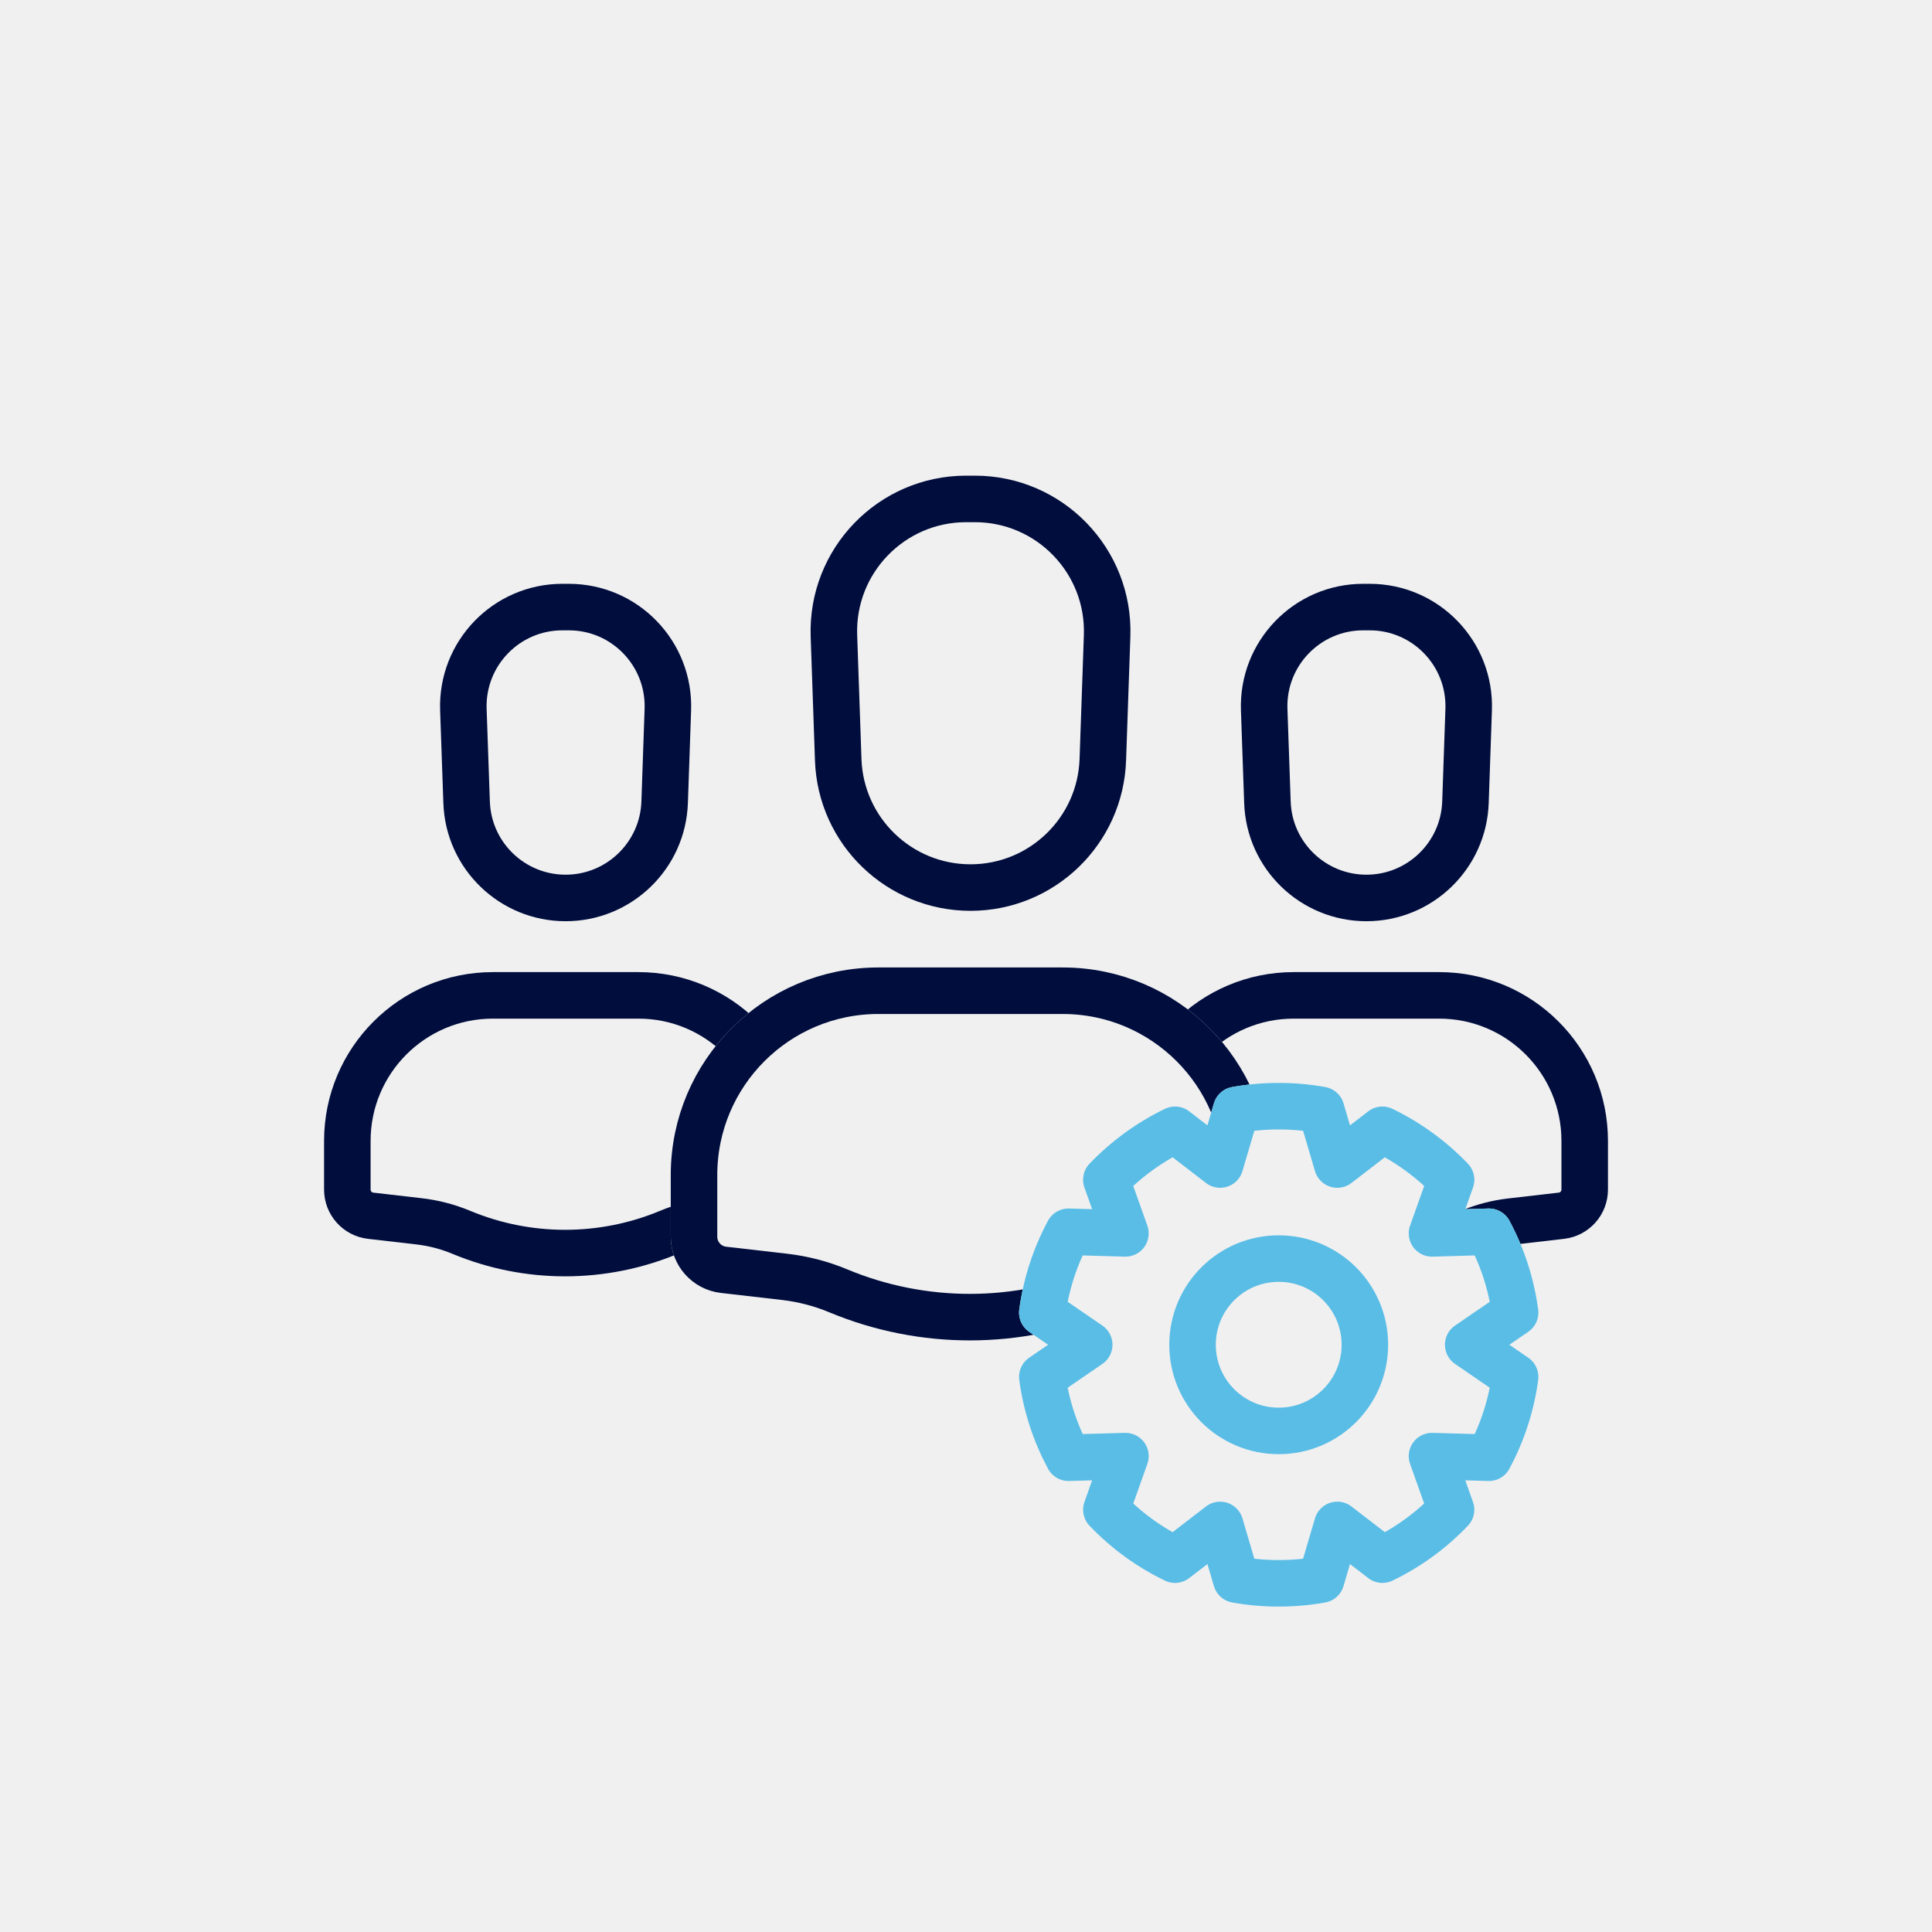
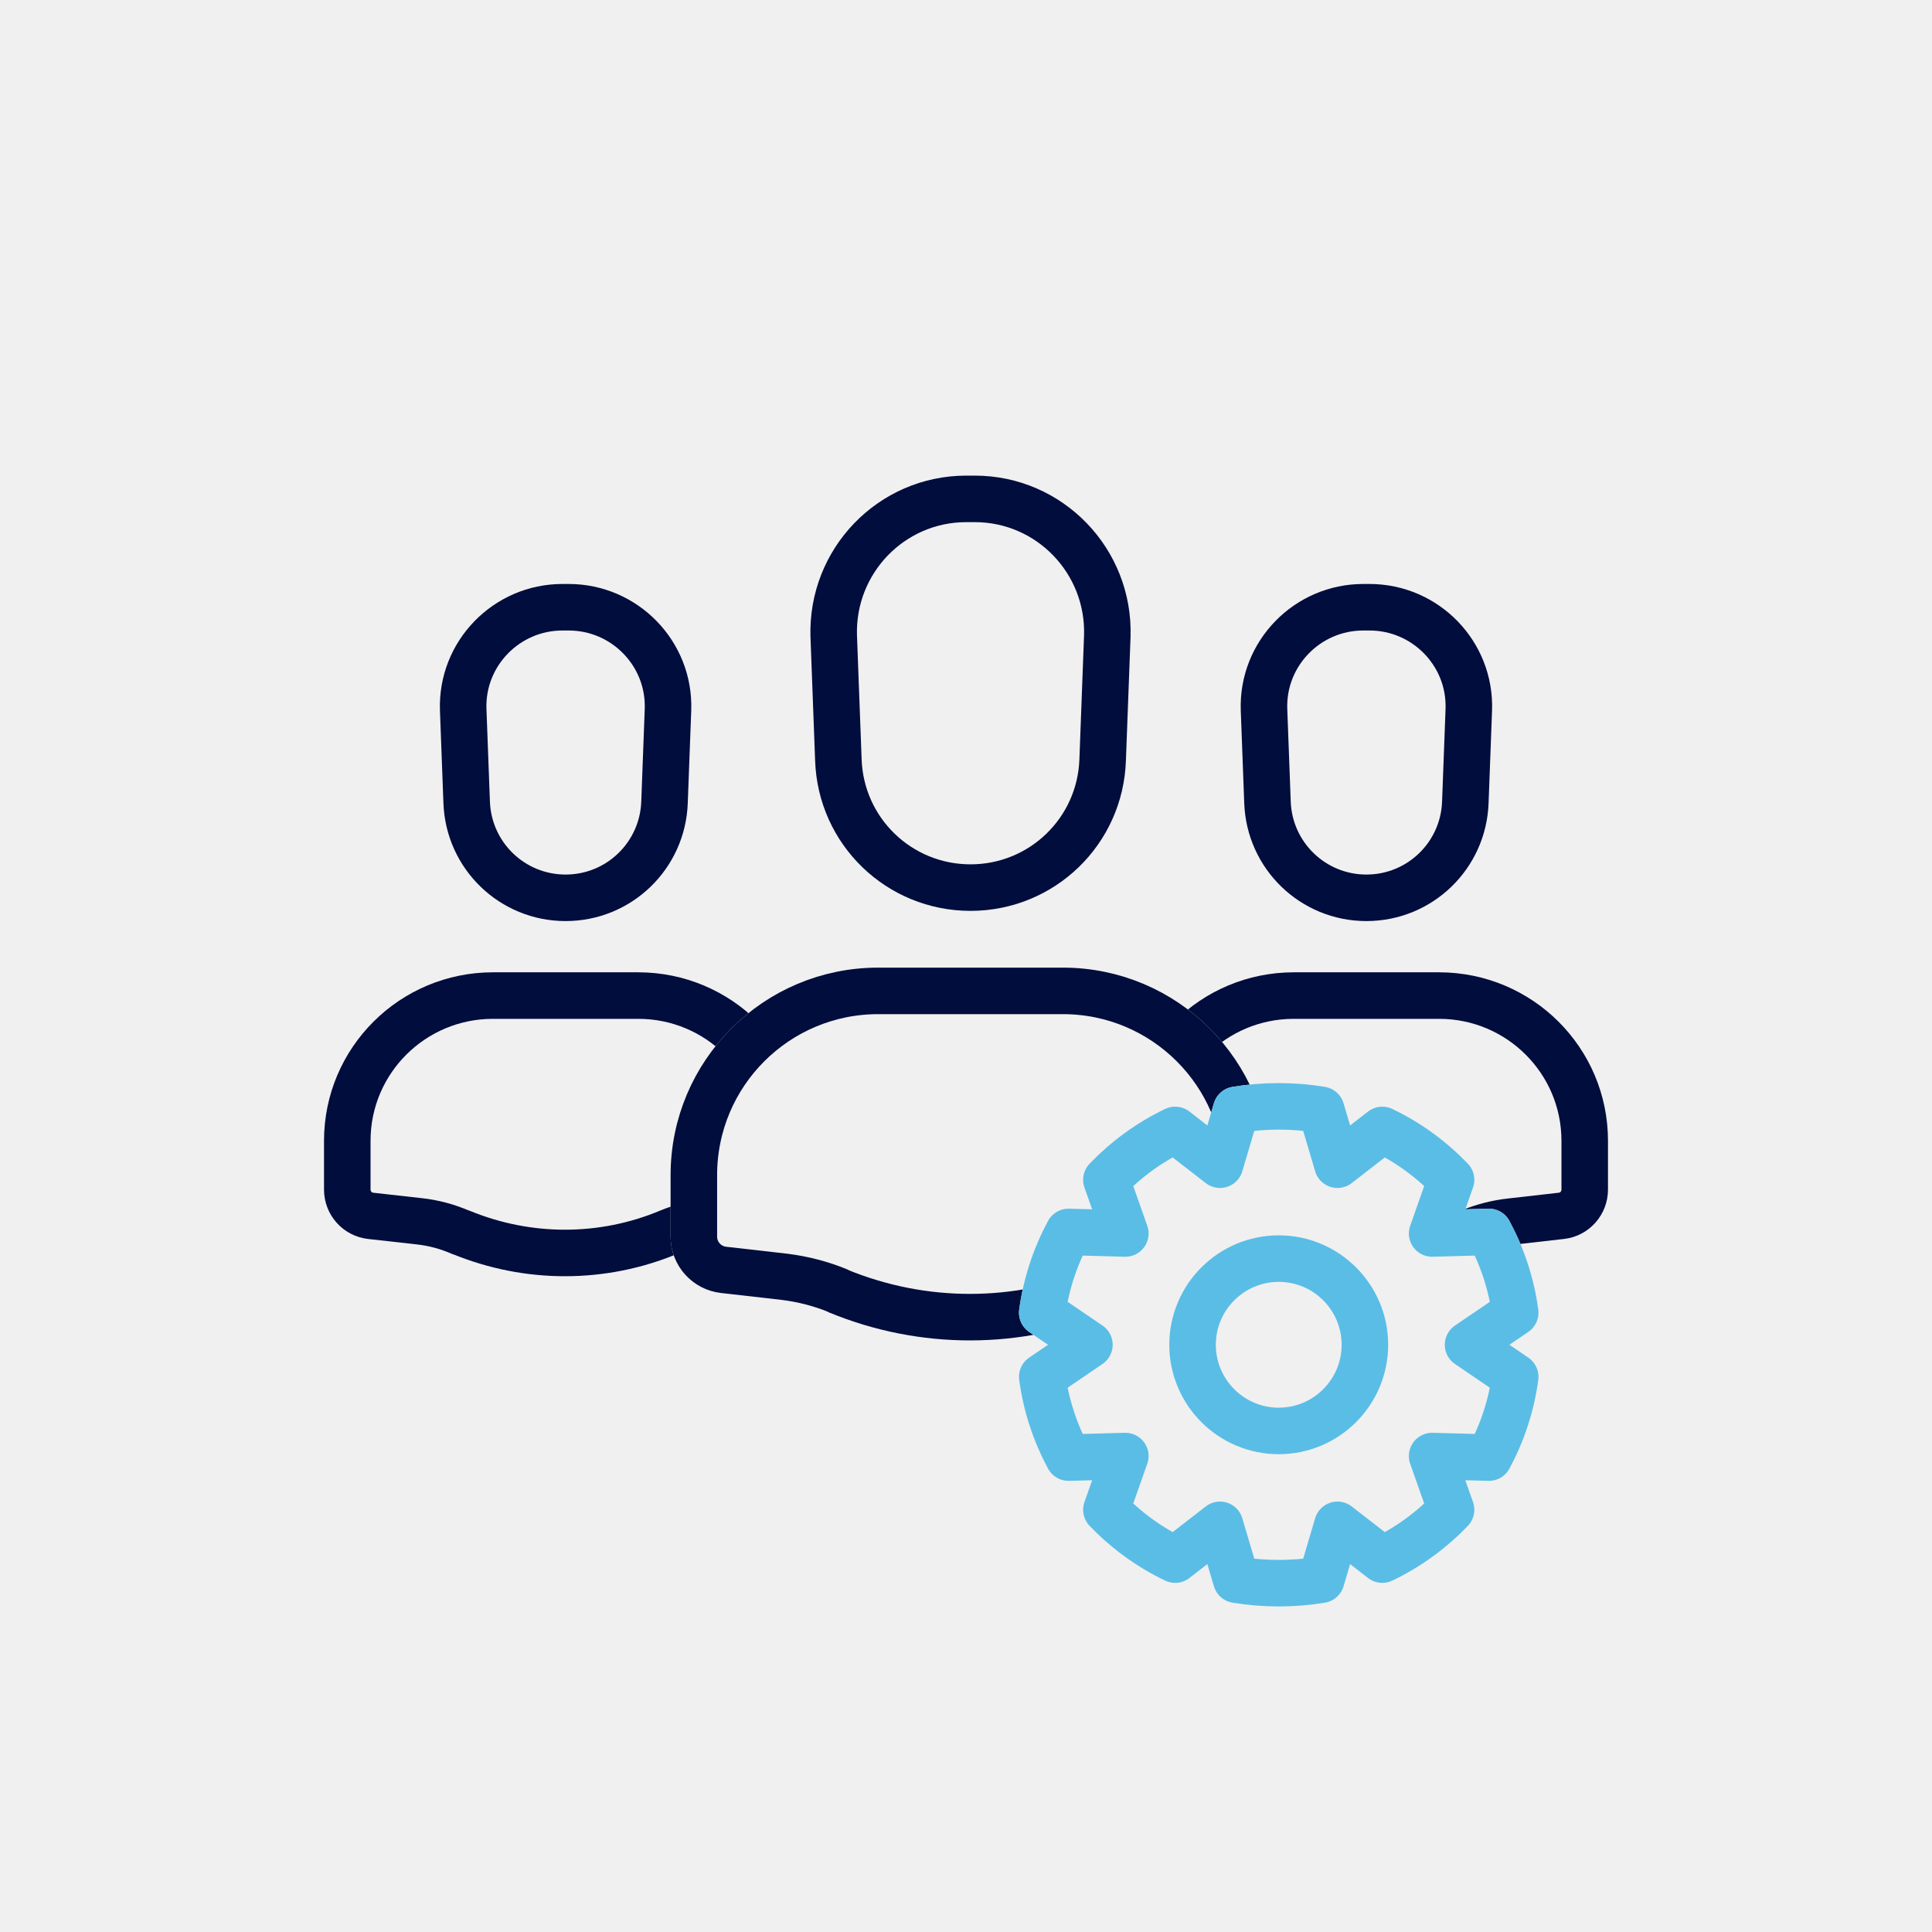
<svg xmlns="http://www.w3.org/2000/svg" xmlns:xlink="http://www.w3.org/1999/xlink" viewBox="0 0 500 500" preserveAspectRatio="xMidYMid meet">
  <defs>
    <g id="__lottie_element_84">
      <g transform="matrix(1,0,0,1,0,0)">
-         <g transform="matrix(1,0,0,1,330.93,348.02)">
-           <path fill="rgb(255,255,255)" d="M49.04,0 C49.04,0 61.18,8.32 61.18,8.32 C60.18,15.8 57.83,22.85 54.4,29.24 C54.4,29.24 39.67,28.82 39.67,28.82 C39.67,28.82 44.6,42.69 44.6,42.69 C39.53,48 33.52,52.4 26.84,55.62 C26.84,55.62 15.16,46.63 15.16,46.63 C15.16,46.63 10.99,60.77 10.99,60.77 C7.42,61.42 3.75,61.74 0,61.74 C-3.75,61.74 -7.42,61.42 -10.99,60.77 C-10.99,60.77 -15.16,46.63 -15.16,46.63 C-15.16,46.63 -26.84,55.62 -26.84,55.62 C-33.52,52.4 -39.53,48 -44.6,42.69 C-44.6,42.69 -39.67,28.82 -39.67,28.82 C-39.67,28.82 -54.4,29.24 -54.4,29.24 C-57.83,22.85 -60.18,15.8 -61.18,8.32 C-61.18,8.32 -49.04,0 -49.04,0 C-49.04,0 -61.18,-8.32 -61.18,-8.32 C-60.18,-15.81 -57.84,-22.85 -54.41,-29.24 C-54.41,-29.24 -39.67,-28.82 -39.67,-28.82 C-39.67,-28.82 -44.61,-42.7 -44.61,-42.7 C-39.53,-48 -33.51,-52.4 -26.83,-55.63 C-26.83,-55.63 -15.16,-46.64 -15.16,-46.64 C-15.16,-46.64 -11,-60.77 -11,-60.77 C-7.43,-61.41 -3.76,-61.74 0,-61.74 C3.76,-61.74 7.43,-61.41 11,-60.77 C11,-60.77 15.16,-46.64 15.16,-46.64 C15.16,-46.64 26.83,-55.63 26.83,-55.63 C33.51,-52.4 39.53,-48 44.61,-42.7 C44.61,-42.7 39.67,-28.82 39.67,-28.82 C39.67,-28.82 54.41,-29.24 54.41,-29.24 C57.84,-22.85 60.18,-15.81 61.18,-8.32 C61.18,-8.32 49.04,0 49.04,0z" />
-           <path stroke-linecap="round" stroke-linejoin="round" fill-opacity="0" stroke="rgb(90,189,230)" stroke-width="12.04" d="M49.04,0 C49.04,0 61.18,8.32 61.18,8.32 C60.18,15.8 57.83,22.85 54.4,29.24 C54.4,29.24 39.67,28.82 39.67,28.82 C39.67,28.82 44.6,42.69 44.6,42.69 C39.53,48 33.52,52.4 26.84,55.62 C26.84,55.62 15.16,46.63 15.16,46.63 C15.16,46.63 10.99,60.77 10.99,60.77 C7.42,61.42 3.75,61.74 0,61.74 C-3.75,61.74 -7.42,61.42 -10.99,60.77 C-10.99,60.77 -15.16,46.63 -15.16,46.63 C-15.16,46.63 -26.84,55.62 -26.84,55.62 C-33.52,52.4 -39.53,48 -44.6,42.69 C-44.6,42.69 -39.67,28.82 -39.67,28.82 C-39.67,28.82 -54.4,29.24 -54.4,29.24 C-57.83,22.85 -60.18,15.8 -61.18,8.32 C-61.18,8.32 -49.04,0 -49.04,0 C-49.04,0 -61.18,-8.32 -61.18,-8.32 C-60.18,-15.81 -57.84,-22.85 -54.41,-29.24 C-54.41,-29.24 -39.67,-28.82 -39.67,-28.82 C-39.67,-28.82 -44.61,-42.7 -44.61,-42.7 C-39.53,-48 -33.51,-52.4 -26.83,-55.63 C-26.83,-55.63 -15.16,-46.64 -15.16,-46.64 C-15.16,-46.64 -11,-60.77 -11,-60.77 C-7.43,-61.41 -3.76,-61.74 0,-61.74 C3.76,-61.74 7.43,-61.41 11,-60.77 C11,-60.77 15.16,-46.64 15.16,-46.64 C15.16,-46.64 26.83,-55.63 26.83,-55.63 C33.51,-52.4 39.53,-48 44.61,-42.7 C44.61,-42.7 39.67,-28.82 39.67,-28.82 C39.67,-28.82 54.41,-29.24 54.41,-29.24 C57.84,-22.85 60.18,-15.81 61.18,-8.32 C61.18,-8.32 49.04,0 49.04,0z" />
+         <g transform="matrix(1,0,0,1,330.934,348.025)">
+           <path fill="rgb(255,255,255)" d="M49,0 C49,0 61.2,8.3 61.2,8.3 C60.2,15.8 57.8,22.9 54.4,29.2 C54.4,29.2 39.7,28.8 39.7,28.8 C39.7,28.8 44.6,42.7 44.6,42.7 C39.5,48 33.5,52.4 26.8,55.6 C26.8,55.6 15.2,46.6 15.2,46.6 C15.2,46.6 11,60.8 11,60.8 C7.4,61.4 3.7,61.7 0,61.7 C-3.7,61.7 -7.4,61.4 -11,60.8 C-11,60.8 -15.2,46.6 -15.2,46.6 C-15.2,46.6 -26.8,55.6 -26.8,55.6 C-33.5,52.4 -39.5,48 -44.6,42.7 C-44.6,42.7 -39.7,28.8 -39.7,28.8 C-39.7,28.8 -54.4,29.2 -54.4,29.2 C-57.8,22.9 -60.2,15.8 -61.2,8.3 C-61.2,8.3 -49,0 -49,0 C-49,0 -61.2,-8.3 -61.2,-8.3 C-60.2,-15.8 -57.8,-22.9 -54.4,-29.2 C-54.4,-29.2 -39.7,-28.8 -39.7,-28.8 C-39.7,-28.8 -44.6,-42.7 -44.6,-42.7 C-39.5,-48 -33.5,-52.4 -26.8,-55.6 C-26.8,-55.6 -15.2,-46.6 -15.2,-46.6 C-15.2,-46.6 -11,-60.8 -11,-60.8 C-7.4,-61.4 -3.8,-61.7 0,-61.7 C3.8,-61.7 7.4,-61.4 11,-60.8 C11,-60.8 15.2,-46.6 15.2,-46.6 C15.2,-46.6 26.8,-55.6 26.8,-55.6 C33.5,-52.4 39.5,-48 44.6,-42.7 C44.6,-42.7 39.7,-28.8 39.7,-28.8 C39.7,-28.8 54.4,-29.2 54.4,-29.2 C57.8,-22.9 60.2,-15.8 61.2,-8.3 C61.2,-8.3 49,0 49,0z" />
+           <path stroke-linecap="round" stroke-linejoin="round" fill-opacity="0" stroke="rgb(90,189,230)" stroke-width="12.04" d="M49,0 C49,0 61.2,8.3 61.2,8.3 C60.2,15.8 57.8,22.9 54.4,29.2 C54.4,29.2 39.7,28.8 39.7,28.8 C39.7,28.8 44.6,42.7 44.6,42.7 C39.5,48 33.5,52.4 26.8,55.6 C26.8,55.6 15.2,46.6 15.2,46.6 C15.2,46.6 11,60.8 11,60.8 C7.4,61.4 3.7,61.7 0,61.7 C-3.7,61.7 -7.4,61.4 -11,60.8 C-11,60.8 -15.2,46.6 -15.2,46.6 C-15.2,46.6 -26.8,55.6 -26.8,55.6 C-33.5,52.4 -39.5,48 -44.6,42.7 C-44.6,42.7 -39.7,28.8 -39.7,28.8 C-39.7,28.8 -54.4,29.2 -54.4,29.2 C-57.8,22.9 -60.2,15.8 -61.2,8.3 C-61.2,8.3 -49,0 -49,0 C-49,0 -61.2,-8.3 -61.2,-8.3 C-60.2,-15.8 -57.8,-22.9 -54.4,-29.2 C-54.4,-29.2 -39.7,-28.8 -39.7,-28.8 C-39.7,-28.8 -44.6,-42.7 -44.6,-42.7 C-39.5,-48 -33.5,-52.4 -26.8,-55.6 C-26.8,-55.6 -15.2,-46.6 -15.2,-46.6 C-15.2,-46.6 -11,-60.8 -11,-60.8 C-7.4,-61.4 -3.8,-61.7 0,-61.7 C3.8,-61.7 7.4,-61.4 11,-60.8 C11,-60.8 15.2,-46.6 15.2,-46.6 C15.2,-46.6 26.8,-55.6 26.8,-55.6 C33.5,-52.4 39.5,-48 44.6,-42.7 C44.6,-42.7 39.7,-28.8 39.7,-28.8 C39.7,-28.8 54.4,-29.2 54.4,-29.2 C57.8,-22.9 60.2,-15.8 61.2,-8.3 C61.2,-8.3 49,0 49,0z" />
        </g>
-         <g transform="matrix(1,0,0,1,330.93,348.02)">
-           <path fill="rgb(255,255,255)" d="M-22.3,0 C-22.3,12.32 -12.32,22.3 0,22.3 C12.32,22.3 22.3,12.32 22.3,0 C22.3,-12.32 12.32,-22.3 0,-22.3 C-12.32,-22.3 -22.3,-12.32 -22.3,0z" />
-           <path stroke-linecap="round" stroke-linejoin="round" fill-opacity="0" stroke="rgb(90,189,230)" stroke-width="12.04" d="M-22.3,0 C-22.3,12.32 -12.32,22.3 0,22.3 C12.32,22.3 22.3,12.32 22.3,0 C22.3,-12.32 12.32,-22.3 0,-22.3 C-12.32,-22.3 -22.3,-12.32 -22.3,0z" />
+         <g transform="matrix(1,0,0,1,330.934,348.025)">
+           <path fill="rgb(255,255,255)" d="M-22.3,0 C-22.3,12.3 -12.3,22.3 0,22.3 C12.3,22.3 22.3,12.3 22.3,0 C22.3,-12.3 12.3,-22.3 0,-22.3 C-12.3,-22.3 -22.3,-12.3 -22.3,0z" />
+           <path stroke-linecap="round" stroke-linejoin="round" fill-opacity="0" stroke="rgb(90,189,230)" stroke-width="12.04" d="M-22.3,0 C-22.3,12.3 -12.3,22.3 0,22.3 C12.3,22.3 22.3,12.3 22.3,0 C22.3,-12.3 12.3,-22.3 0,-22.3 C-12.3,-22.3 -22.3,-12.3 -22.3,0z" />
        </g>
      </g>
    </g>
    <clipPath id="__lottie_element_88">
      <path d="M0,0 L500,0 L500,500 L0,500z" />
    </clipPath>
    <g id="__lottie_element_94">
-       <g transform="matrix(1,0,0,1,251.17,298.64)">
-         <path stroke-linecap="round" stroke-linejoin="round" fill-opacity="0" stroke="rgb(0,13,61)" stroke-width="12.04" d="M-23.85,-42.24 C-23.85,-42.24 23.85,-42.24 23.85,-42.24 C50.2,-42.24 71.56,-20.88 71.56,5.47 C71.56,5.47 71.56,21.43 71.56,21.43 C71.56,25.8 68.27,29.49 63.92,29.99 C63.92,29.99 47.23,31.92 47.23,31.92 C42.67,32.45 38.21,33.62 33.97,35.39 C33.97,35.39 33.97,35.39 33.97,35.39 C12.18,44.49 -12.34,44.52 -34.15,35.46 C-34.15,35.46 -34.27,35.41 -34.27,35.41 C-38.69,33.57 -43.35,32.36 -48.1,31.81 C-48.1,31.81 -63.92,29.99 -63.92,29.99 C-68.27,29.49 -71.56,25.8 -71.56,21.42 C-71.56,21.42 -71.56,5.47 -71.56,5.47 C-71.56,-20.88 -50.2,-42.24 -23.85,-42.24z" />
-         <path fill="rgb(255,0,0)" d="M-23.85,-42.24 C-23.85,-42.24 23.85,-42.24 23.85,-42.24 C50.2,-42.24 71.56,-20.88 71.56,5.47 C71.56,5.47 71.56,21.43 71.56,21.43 C71.56,25.8 68.27,29.49 63.92,29.99 C63.92,29.99 47.23,31.92 47.23,31.92 C42.67,32.45 38.21,33.62 33.97,35.39 C33.97,35.39 33.97,35.39 33.97,35.39 C12.18,44.49 -12.34,44.52 -34.15,35.46 C-34.15,35.46 -34.27,35.41 -34.27,35.41 C-38.69,33.57 -43.35,32.36 -48.1,31.81 C-48.1,31.81 -63.92,29.99 -63.92,29.99 C-68.27,29.49 -71.56,25.8 -71.56,21.42 C-71.56,21.42 -71.56,5.47 -71.56,5.47 C-71.56,-20.88 -50.2,-42.24 -23.85,-42.24z" />
+       <g transform="matrix(1,0,0,1,251.168,298.641)">
+         <path stroke-linecap="round" stroke-linejoin="round" fill-opacity="0" stroke="rgb(0,13,61)" stroke-width="12.04" d="M-23.9,-42.2 C-23.9,-42.2 23.9,-42.2 23.9,-42.2 C50.2,-42.2 71.6,-20.9 71.6,5.5 C71.6,5.5 71.6,21.4 71.6,21.4 C71.6,25.8 68.3,29.5 63.9,30 C63.9,30 47.2,31.9 47.2,31.9 C42.7,32.4 38.2,33.6 34,35.4 C34,35.4 34,35.4 34,35.4 C12.2,44.5 -12.3,44.5 -34.2,35.5 C-34.2,35.5 -34.3,35.4 -34.3,35.4 C-38.7,33.6 -43.3,32.4 -48.1,31.8 C-48.1,31.8 -63.9,30 -63.9,30 C-68.3,29.5 -71.6,25.8 -71.6,21.4 C-71.6,21.4 -71.6,5.5 -71.6,5.5 C-71.6,-20.9 -50.2,-42.2 -23.9,-42.2z" />
+         <path fill="rgb(255,0,0)" d="M-23.9,-42.2 C-23.9,-42.2 23.9,-42.2 23.9,-42.2 C50.2,-42.2 71.6,-20.9 71.6,5.5 C71.6,5.5 71.6,21.4 71.6,21.4 C71.6,25.8 68.3,29.5 63.9,30 C63.9,30 47.2,31.9 47.2,31.9 C42.7,32.4 38.2,33.6 34,35.4 C34,35.4 34,35.4 34,35.4 C12.2,44.5 -12.3,44.5 -34.2,35.5 C-34.2,35.5 -34.3,35.4 -34.3,35.4 C-38.7,33.6 -43.3,32.4 -48.1,31.8 C-48.1,31.8 -63.9,30 -63.9,30 C-68.3,29.5 -71.6,25.8 -71.6,21.4 C-71.6,21.4 -71.6,5.5 -71.6,5.5 C-71.6,-20.9 -50.2,-42.2 -23.9,-42.2z" />
      </g>
-       <g transform="matrix(1,0,0,1,251.17,179.41)">
-         <path stroke-linecap="round" stroke-linejoin="round" fill-opacity="0" stroke="rgb(0,13,61)" stroke-width="12.04" d="M-1.12,-50.29 C-1.12,-50.29 1.12,-50.29 1.12,-50.29 C20.5,-50.29 36.03,-34.22 35.35,-14.84 C35.35,-14.84 34.24,17.22 34.24,17.22 C33.6,35.67 18.46,50.29 0,50.29 C0,50.29 0,50.29 0,50.29 C-18.46,50.29 -33.6,35.67 -34.24,17.22 C-34.24,17.22 -35.35,-14.84 -35.35,-14.84 C-36.03,-34.22 -20.5,-50.29 -1.12,-50.29z" />
-         <path fill="rgb(255,0,0)" d="M-1.12,-50.29 C-1.12,-50.29 1.12,-50.29 1.12,-50.29 C20.5,-50.29 36.03,-34.22 35.35,-14.84 C35.35,-14.84 34.24,17.22 34.24,17.22 C33.6,35.67 18.46,50.29 0,50.29 C0,50.29 0,50.29 0,50.29 C-18.46,50.29 -33.6,35.67 -34.24,17.22 C-34.24,17.22 -35.35,-14.84 -35.35,-14.84 C-36.03,-34.22 -20.5,-50.29 -1.12,-50.29z" />
+       <g transform="matrix(1,0,0,1,251.168,179.41)">
+         <path stroke-linecap="round" stroke-linejoin="round" fill-opacity="0" stroke="rgb(0,13,61)" stroke-width="12.04" d="M-1.1,-50.3 C-1.1,-50.3 1.1,-50.3 1.1,-50.3 C20.5,-50.3 36,-34.2 35.4,-14.8 C35.4,-14.8 34.2,17.2 34.2,17.2 C33.6,35.7 18.5,50.3 0,50.3 C0,50.3 0,50.3 0,50.3 C-18.5,50.3 -33.6,35.7 -34.2,17.2 C-34.2,17.2 -35.4,-14.8 -35.4,-14.8 C-36,-34.2 -20.5,-50.3 -1.1,-50.3z" />
+         <path fill="rgb(255,0,0)" d="M-1.1,-50.3 C-1.1,-50.3 1.1,-50.3 1.1,-50.3 C20.5,-50.3 36,-34.2 35.4,-14.8 C35.4,-14.8 34.2,17.2 34.2,17.2 C33.6,35.7 18.5,50.3 0,50.3 C0,50.3 0,50.3 0,50.3 C-18.5,50.3 -33.6,35.7 -34.2,17.2 C-34.2,17.2 -35.4,-14.8 -35.4,-14.8 C-36,-34.2 -20.5,-50.3 -1.1,-50.3z" />
      </g>
    </g>
    <filter id="__lottie_element_100" filterUnits="objectBoundingBox" x="0%" y="0%" width="100%" height="100%">
      <feComponentTransfer in="SourceGraphic">
        <feFuncA type="table" tableValues="1.0 0.0" />
      </feComponentTransfer>
    </filter>
    <mask id="__lottie_element_94_2" mask-type="alpha">
      <g filter="url(#__lottie_element_100)">
        <rect width="500" height="500" x="0" y="0" fill="#ffffff" opacity="0" />
        <use xlink:href="#__lottie_element_94" />
      </g>
    </mask>
    <g id="__lottie_element_101">
-       <g transform="matrix(1,0,0,1,251.17,298.64)">
-         <path stroke-linecap="round" stroke-linejoin="round" fill-opacity="0" stroke="rgb(0,13,61)" stroke-width="12.04" d="M-23.85,-42.24 C-23.85,-42.24 23.85,-42.24 23.85,-42.24 C50.2,-42.24 71.56,-20.88 71.56,5.47 C71.56,5.47 71.56,21.43 71.56,21.43 C71.56,25.8 68.27,29.49 63.92,29.99 C63.92,29.99 47.23,31.92 47.23,31.92 C42.67,32.45 38.21,33.62 33.97,35.39 C33.97,35.39 33.97,35.39 33.97,35.39 C12.18,44.49 -12.34,44.52 -34.15,35.46 C-34.15,35.46 -34.27,35.41 -34.27,35.41 C-38.69,33.57 -43.35,32.36 -48.1,31.81 C-48.1,31.81 -63.92,29.99 -63.92,29.99 C-68.27,29.49 -71.56,25.8 -71.56,21.42 C-71.56,21.42 -71.56,5.47 -71.56,5.47 C-71.56,-20.88 -50.2,-42.24 -23.85,-42.24z" />
-         <path fill="rgb(255,0,0)" d="M-23.85,-42.24 C-23.85,-42.24 23.85,-42.24 23.85,-42.24 C50.2,-42.24 71.56,-20.88 71.56,5.47 C71.56,5.47 71.56,21.43 71.56,21.43 C71.56,25.8 68.27,29.49 63.92,29.99 C63.92,29.99 47.23,31.92 47.23,31.92 C42.67,32.45 38.21,33.62 33.97,35.39 C33.97,35.39 33.97,35.39 33.97,35.39 C12.18,44.49 -12.34,44.52 -34.15,35.46 C-34.15,35.46 -34.27,35.41 -34.27,35.41 C-38.69,33.57 -43.35,32.36 -48.1,31.81 C-48.1,31.81 -63.92,29.99 -63.92,29.99 C-68.27,29.49 -71.56,25.8 -71.56,21.42 C-71.56,21.42 -71.56,5.47 -71.56,5.47 C-71.56,-20.88 -50.2,-42.24 -23.85,-42.24z" />
+       <g transform="matrix(1,0,0,1,251.168,298.641)">
+         <path stroke-linecap="round" stroke-linejoin="round" fill-opacity="0" stroke="rgb(0,13,61)" stroke-width="12.04" d="M-23.9,-42.2 C-23.9,-42.2 23.9,-42.2 23.9,-42.2 C50.2,-42.2 71.6,-20.9 71.6,5.5 C71.6,5.5 71.6,21.4 71.6,21.4 C71.6,25.8 68.3,29.5 63.9,30 C63.9,30 47.2,31.9 47.2,31.9 C42.7,32.4 38.2,33.6 34,35.4 C34,35.4 34,35.4 34,35.4 C12.2,44.5 -12.3,44.5 -34.2,35.5 C-34.2,35.5 -34.3,35.4 -34.3,35.4 C-38.7,33.6 -43.3,32.4 -48.1,31.8 C-48.1,31.8 -63.9,30 -63.9,30 C-68.3,29.5 -71.6,25.8 -71.6,21.4 C-71.6,21.4 -71.6,5.5 -71.6,5.5 C-71.6,-20.9 -50.2,-42.2 -23.9,-42.2z" />
+         <path fill="rgb(255,0,0)" d="M-23.9,-42.2 C-23.9,-42.2 23.9,-42.2 23.9,-42.2 C50.2,-42.2 71.6,-20.9 71.6,5.5 C71.6,5.5 71.6,21.4 71.6,21.4 C71.6,25.8 68.3,29.5 63.9,30 C63.9,30 47.2,31.9 47.2,31.9 C42.7,32.4 38.2,33.6 34,35.4 C34,35.4 34,35.4 34,35.4 C12.2,44.5 -12.3,44.5 -34.2,35.5 C-34.2,35.5 -34.3,35.4 -34.3,35.4 C-38.7,33.6 -43.3,32.4 -48.1,31.8 C-48.1,31.8 -63.9,30 -63.9,30 C-68.3,29.5 -71.6,25.8 -71.6,21.4 C-71.6,21.4 -71.6,5.5 -71.6,5.5 C-71.6,-20.9 -50.2,-42.2 -23.9,-42.2z" />
      </g>
-       <g transform="matrix(1,0,0,1,251.17,179.41)">
-         <path stroke-linecap="round" stroke-linejoin="round" fill-opacity="0" stroke="rgb(0,13,61)" stroke-width="12.04" d="M-1.12,-50.29 C-1.12,-50.29 1.12,-50.29 1.12,-50.29 C20.5,-50.29 36.03,-34.22 35.35,-14.84 C35.35,-14.84 34.24,17.22 34.24,17.22 C33.6,35.67 18.46,50.29 0,50.29 C0,50.29 0,50.29 0,50.29 C-18.46,50.29 -33.6,35.67 -34.24,17.22 C-34.24,17.22 -35.35,-14.84 -35.35,-14.84 C-36.03,-34.22 -20.5,-50.29 -1.12,-50.29z" />
-         <path fill="rgb(255,0,0)" d="M-1.12,-50.29 C-1.12,-50.29 1.12,-50.29 1.12,-50.29 C20.5,-50.29 36.03,-34.22 35.35,-14.84 C35.35,-14.84 34.24,17.22 34.24,17.22 C33.6,35.67 18.46,50.29 0,50.29 C0,50.29 0,50.29 0,50.29 C-18.46,50.29 -33.6,35.67 -34.24,17.22 C-34.24,17.22 -35.35,-14.84 -35.35,-14.84 C-36.03,-34.22 -20.5,-50.29 -1.12,-50.29z" />
+       <g transform="matrix(1,0,0,1,251.168,179.41)">
+         <path stroke-linecap="round" stroke-linejoin="round" fill-opacity="0" stroke="rgb(0,13,61)" stroke-width="12.04" d="M-1.1,-50.3 C-1.1,-50.3 1.1,-50.3 1.1,-50.3 C20.5,-50.3 36,-34.2 35.4,-14.8 C35.4,-14.8 34.2,17.2 34.2,17.2 C33.6,35.7 18.5,50.3 0,50.3 C0,50.3 0,50.3 0,50.3 C-18.5,50.3 -33.6,35.7 -34.2,17.2 C-34.2,17.2 -35.4,-14.8 -35.4,-14.8 C-36,-34.2 -20.5,-50.3 -1.1,-50.3z" />
+         <path fill="rgb(255,0,0)" d="M-1.1,-50.3 C-1.1,-50.3 1.1,-50.3 1.1,-50.3 C20.5,-50.3 36,-34.2 35.4,-14.8 C35.4,-14.8 34.2,17.2 34.2,17.2 C33.6,35.7 18.5,50.3 0,50.3 C0,50.3 0,50.3 0,50.3 C-18.5,50.3 -33.6,35.7 -34.2,17.2 C-34.2,17.2 -35.4,-14.8 -35.4,-14.8 C-36,-34.2 -20.5,-50.3 -1.1,-50.3z" />
      </g>
    </g>
    <filter id="__lottie_element_107" filterUnits="objectBoundingBox" x="0%" y="0%" width="100%" height="100%">
      <feComponentTransfer in="SourceGraphic">
        <feFuncA type="table" tableValues="1.0 0.0" />
      </feComponentTransfer>
    </filter>
    <mask id="__lottie_element_101_2" mask-type="alpha">
      <g filter="url(#__lottie_element_107)">
        <rect width="500" height="500" x="0" y="0" fill="#ffffff" opacity="0" />
        <use xlink:href="#__lottie_element_101" />
      </g>
    </mask>
    <filter id="__lottie_element_108" filterUnits="objectBoundingBox" x="0%" y="0%" width="100%" height="100%">
      <feComponentTransfer in="SourceGraphic">
        <feFuncA type="table" tableValues="1.0 0.0" />
      </feComponentTransfer>
    </filter>
    <mask id="__lottie_element_84_2" mask-type="alpha">
      <g filter="url(#__lottie_element_108)">
        <rect width="500" height="500" x="0" y="0" fill="#ffffff" opacity="0" />
        <use xlink:href="#__lottie_element_84" />
      </g>
    </mask>
  </defs>
  <g mask="url(#__lottie_element_84_2)">
    <g clip-path="url(#__lottie_element_88)">
      <g mask="url(#__lottie_element_101_2)">
-         <g transform="matrix(1,0,0,1,353.63,290.95)">
-           <path stroke-linecap="round" stroke-linejoin="round" fill-opacity="0" stroke="rgb(0,13,61)" stroke-width="12.04" d="M-18.83,-33.35 C-18.83,-33.35 18.83,-33.35 18.83,-33.35 C39.63,-33.35 56.49,-16.48 56.49,4.32 C56.49,4.32 56.49,16.92 56.49,16.92 C56.49,20.37 53.9,23.28 50.47,23.68 C50.47,23.68 37.29,25.2 37.29,25.2 C33.69,25.62 30.17,26.54 26.82,27.94 C26.82,27.94 26.82,27.94 26.82,27.94 C9.62,35.13 -9.75,35.15 -26.96,27.99 C-26.96,27.99 -27.05,27.95 -27.05,27.95 C-30.54,26.5 -34.22,25.55 -37.98,25.12 C-37.98,25.12 -50.47,23.68 -50.47,23.68 C-53.9,23.28 -56.49,20.37 -56.49,16.91 C-56.49,16.91 -56.49,4.32 -56.49,4.32 C-56.49,-16.48 -39.63,-33.35 -18.83,-33.35z" />
+         <g transform="matrix(1,0,0,1,353.625,290.953)">
+           <path stroke-linecap="round" stroke-linejoin="round" fill-opacity="0" stroke="rgb(0,13,61)" stroke-width="12.04" d="M-18.8,-33.3 C-18.8,-33.3 18.8,-33.3 18.8,-33.3 C39.6,-33.3 56.5,-16.5 56.5,4.3 C56.5,4.3 56.5,16.9 56.5,16.9 C56.5,20.4 53.9,23.3 50.5,23.7 C50.5,23.7 37.3,25.2 37.3,25.2 C33.7,25.6 30.2,26.5 26.8,27.9 C26.8,27.9 26.8,27.9 26.8,27.9 C9.6,35.1 -9.7,35.1 -27,28 C-27,28 -27.1,28 -27.1,28 C-30.5,26.5 -34.2,25.5 -38,25.1 C-38,25.1 -50.5,23.7 -50.5,23.7 C-53.9,23.3 -56.5,20.4 -56.5,16.9 C-56.5,16.9 -56.5,4.3 -56.5,4.3 C-56.5,-16.5 -39.6,-33.3 -18.8,-33.3z" />
        </g>
-         <g transform="matrix(1,0,0,1,353.63,194.75)">
-           <path stroke-linecap="round" stroke-linejoin="round" fill-opacity="0" stroke="rgb(0,13,61)" stroke-width="12.04" d="M-0.83,-37.64 C-0.83,-37.64 0.83,-37.64 0.83,-37.64 C15.35,-37.64 26.96,-25.61 26.46,-11.1 C26.46,-11.1 25.63,12.89 25.63,12.89 C25.15,26.69 13.81,37.64 0,37.64 C0,37.64 0,37.64 0,37.64 C-13.81,37.64 -25.15,26.69 -25.62,12.89 C-25.62,12.89 -26.46,-11.1 -26.46,-11.1 C-26.96,-25.61 -15.35,-37.64 -0.83,-37.64z" />
+         <g transform="matrix(1,0,0,1,353.625,194.752)">
+           <path stroke-linecap="round" stroke-linejoin="round" fill-opacity="0" stroke="rgb(0,13,61)" stroke-width="12.04" d="M-0.8,-37.6 C-0.8,-37.6 0.8,-37.6 0.8,-37.6 C15.3,-37.6 27,-25.6 26.5,-11.1 C26.5,-11.1 25.6,12.9 25.6,12.9 C25.1,26.7 13.8,37.6 0,37.6 C0,37.6 0,37.6 0,37.6 C-13.8,37.6 -25.1,26.7 -25.6,12.9 C-25.6,12.9 -26.5,-11.1 -26.5,-11.1 C-27,-25.6 -15.3,-37.6 -0.8,-37.6z" />
        </g>
      </g>
      <g mask="url(#__lottie_element_94_2)">
-         <g transform="matrix(1,0,0,1,146.38,290.95)">
-           <path stroke-linecap="round" stroke-linejoin="round" fill-opacity="0" stroke="rgb(0,13,61)" stroke-width="12.04" d="M-18.83,-33.35 C-18.83,-33.35 18.83,-33.35 18.83,-33.35 C39.63,-33.35 56.49,-16.48 56.49,4.32 C56.49,4.32 56.49,16.92 56.49,16.92 C56.49,20.37 53.9,23.28 50.47,23.68 C50.47,23.68 37.29,25.2 37.29,25.2 C33.69,25.62 30.17,26.54 26.82,27.94 C26.82,27.94 26.82,27.94 26.82,27.94 C9.62,35.13 -9.75,35.15 -26.96,27.99 C-26.96,27.99 -27.05,27.95 -27.05,27.95 C-30.54,26.5 -34.22,25.55 -37.98,25.12 C-37.98,25.12 -50.47,23.68 -50.47,23.68 C-53.9,23.28 -56.49,20.37 -56.49,16.91 C-56.49,16.91 -56.49,4.32 -56.49,4.32 C-56.49,-16.48 -39.63,-33.35 -18.83,-33.35z" />
+         <g transform="matrix(1,0,0,1,146.375,290.953)">
+           <path stroke-linecap="round" stroke-linejoin="round" fill-opacity="0" stroke="rgb(0,13,61)" stroke-width="12.04" d="M-18.8,-33.3 C-18.8,-33.3 18.8,-33.3 18.8,-33.3 C39.6,-33.3 56.5,-16.5 56.5,4.3 C56.5,4.3 56.5,16.9 56.5,16.9 C56.5,20.4 53.9,23.3 50.5,23.7 C50.5,23.7 37.3,25.2 37.3,25.2 C33.7,25.6 30.2,26.5 26.8,27.9 C26.8,27.9 26.8,27.9 26.8,27.9 C9.6,35.1 -9.7,35.1 -27,28 C-27,28 -27.1,28 -27.1,28 C-30.5,26.5 -34.2,25.5 -38,25.1 C-38,25.1 -50.5,23.7 -50.5,23.7 C-53.9,23.3 -56.5,20.4 -56.5,16.9 C-56.5,16.9 -56.5,4.3 -56.5,4.3 C-56.5,-16.5 -39.6,-33.3 -18.8,-33.3z" />
        </g>
-         <g transform="matrix(1,0,0,1,146.38,194.75)">
-           <path stroke-linecap="round" stroke-linejoin="round" fill-opacity="0" stroke="rgb(0,13,61)" stroke-width="12.04" d="M-0.83,-37.64 C-0.83,-37.64 0.83,-37.64 0.83,-37.64 C15.35,-37.64 26.96,-25.61 26.46,-11.1 C26.46,-11.1 25.63,12.89 25.63,12.89 C25.15,26.69 13.81,37.64 0,37.64 C0,37.64 0,37.64 0,37.64 C-13.81,37.64 -25.15,26.69 -25.62,12.89 C-25.62,12.89 -26.46,-11.1 -26.46,-11.1 C-26.96,-25.61 -15.35,-37.64 -0.83,-37.64z" />
+         <g transform="matrix(1,0,0,1,146.375,194.752)">
+           <path stroke-linecap="round" stroke-linejoin="round" fill-opacity="0" stroke="rgb(0,13,61)" stroke-width="12.04" d="M-0.8,-37.6 C-0.8,-37.6 0.8,-37.6 0.8,-37.6 C15.3,-37.6 27,-25.6 26.5,-11.1 C26.5,-11.1 25.6,12.9 25.6,12.9 C25.1,26.7 13.8,37.6 0,37.6 C0,37.6 0,37.6 0,37.6 C-13.8,37.6 -25.1,26.7 -25.6,12.9 C-25.6,12.9 -26.5,-11.1 -26.5,-11.1 C-27,-25.6 -15.3,-37.6 -0.8,-37.6z" />
        </g>
      </g>
-       <g transform="matrix(1,0,0,1,251.17,298.64)">
-         <path stroke-linecap="round" stroke-linejoin="round" fill-opacity="0" stroke="rgb(0,13,61)" stroke-width="12.04" d="M-23.85,-42.24 C-23.85,-42.24 23.85,-42.24 23.85,-42.24 C50.2,-42.24 71.56,-20.88 71.56,5.47 C71.56,5.47 71.56,21.43 71.56,21.43 C71.56,25.8 68.27,29.49 63.92,29.99 C63.92,29.99 47.23,31.92 47.23,31.92 C42.67,32.45 38.21,33.62 33.97,35.39 C33.97,35.39 33.97,35.39 33.97,35.39 C12.18,44.49 -12.34,44.52 -34.15,35.46 C-34.15,35.46 -34.27,35.41 -34.27,35.41 C-38.69,33.57 -43.35,32.36 -48.1,31.81 C-48.1,31.81 -63.92,29.99 -63.92,29.99 C-68.27,29.49 -71.56,25.8 -71.56,21.42 C-71.56,21.42 -71.56,5.47 -71.56,5.47 C-71.56,-20.88 -50.2,-42.24 -23.85,-42.24z" />
+       <g transform="matrix(1,0,0,1,251.168,298.641)">
+         <path stroke-linecap="round" stroke-linejoin="round" fill-opacity="0" stroke="rgb(0,13,61)" stroke-width="12.04" d="M-23.9,-42.2 C-23.9,-42.2 23.9,-42.2 23.9,-42.2 C50.2,-42.2 71.6,-20.9 71.6,5.5 C71.6,5.5 71.6,21.4 71.6,21.4 C71.6,25.8 68.3,29.5 63.9,30 C63.9,30 47.2,31.9 47.2,31.9 C42.7,32.4 38.2,33.6 34,35.4 C34,35.4 34,35.4 34,35.4 C12.2,44.5 -12.3,44.5 -34.2,35.5 C-34.2,35.5 -34.3,35.4 -34.3,35.4 C-38.7,33.6 -43.3,32.4 -48.1,31.8 C-48.1,31.8 -63.9,30 -63.9,30 C-68.3,29.5 -71.6,25.8 -71.6,21.4 C-71.6,21.4 -71.6,5.5 -71.6,5.5 C-71.6,-20.9 -50.2,-42.2 -23.9,-42.2z" />
      </g>
-       <g transform="matrix(1,0,0,1,251.17,179.41)">
-         <path stroke-linecap="round" stroke-linejoin="round" fill-opacity="0" stroke="rgb(0,13,61)" stroke-width="12.04" d="M-1.12,-50.29 C-1.12,-50.29 1.12,-50.29 1.12,-50.29 C20.5,-50.29 36.03,-34.22 35.35,-14.84 C35.35,-14.84 34.24,17.22 34.24,17.22 C33.6,35.67 18.46,50.29 0,50.29 C0,50.29 0,50.29 0,50.29 C-18.46,50.29 -33.6,35.67 -34.24,17.22 C-34.24,17.22 -35.35,-14.84 -35.35,-14.84 C-36.03,-34.22 -20.5,-50.29 -1.12,-50.29z" />
+       <g transform="matrix(1,0,0,1,251.168,179.41)">
+         <path stroke-linecap="round" stroke-linejoin="round" fill-opacity="0" stroke="rgb(0,13,61)" stroke-width="12.04" d="M-1.1,-50.3 C-1.1,-50.3 1.1,-50.3 1.1,-50.3 C20.5,-50.3 36,-34.2 35.4,-14.8 C35.4,-14.8 34.2,17.2 34.2,17.2 C33.6,35.7 18.5,50.3 0,50.3 C0,50.3 0,50.3 0,50.3 C-18.5,50.3 -33.6,35.7 -34.2,17.2 C-34.2,17.2 -35.4,-14.8 -35.4,-14.8 C-36,-34.2 -20.5,-50.3 -1.1,-50.3z" />
      </g>
    </g>
  </g>
  <g transform="matrix(1,0,0,1,0,0)">
-     <g transform="matrix(1,0,0,1,330.93,348.02)">
-       <path stroke-linecap="round" stroke-linejoin="round" fill-opacity="0" stroke="rgb(90,189,230)" stroke-width="12.04" d="M49.04,0 C49.04,0 61.18,8.32 61.18,8.32 C60.18,15.8 57.83,22.85 54.4,29.24 C54.4,29.24 39.67,28.82 39.67,28.82 C39.67,28.82 44.6,42.69 44.6,42.69 C39.53,48 33.52,52.4 26.84,55.62 C26.84,55.62 15.16,46.63 15.16,46.63 C15.16,46.63 10.99,60.77 10.99,60.77 C7.42,61.42 3.75,61.74 0,61.74 C-3.75,61.74 -7.42,61.42 -10.99,60.77 C-10.99,60.77 -15.16,46.63 -15.16,46.63 C-15.16,46.63 -26.84,55.62 -26.84,55.62 C-33.52,52.4 -39.53,48 -44.6,42.69 C-44.6,42.69 -39.67,28.82 -39.67,28.82 C-39.67,28.82 -54.4,29.24 -54.4,29.24 C-57.83,22.85 -60.18,15.8 -61.18,8.32 C-61.18,8.32 -49.04,0 -49.04,0 C-49.04,0 -61.18,-8.32 -61.18,-8.32 C-60.18,-15.81 -57.84,-22.85 -54.41,-29.24 C-54.41,-29.24 -39.67,-28.82 -39.67,-28.82 C-39.67,-28.82 -44.61,-42.7 -44.61,-42.7 C-39.53,-48 -33.51,-52.4 -26.83,-55.63 C-26.83,-55.63 -15.16,-46.64 -15.16,-46.64 C-15.16,-46.64 -11,-60.77 -11,-60.77 C-7.43,-61.41 -3.76,-61.74 0,-61.74 C3.76,-61.74 7.43,-61.41 11,-60.77 C11,-60.77 15.16,-46.64 15.16,-46.64 C15.16,-46.64 26.83,-55.63 26.83,-55.63 C33.51,-52.4 39.53,-48 44.61,-42.7 C44.61,-42.7 39.67,-28.82 39.67,-28.82 C39.67,-28.82 54.41,-29.24 54.41,-29.24 C57.84,-22.85 60.18,-15.81 61.18,-8.32 C61.18,-8.32 49.04,0 49.04,0z" />
+     <g transform="matrix(1,0,0,1,330.934,348.025)">
+       <path stroke-linecap="round" stroke-linejoin="round" fill-opacity="0" stroke="rgb(90,189,230)" stroke-width="12.04" d="M49,0 C49,0 61.2,8.3 61.2,8.3 C60.2,15.8 57.8,22.9 54.4,29.2 C54.4,29.2 39.7,28.8 39.7,28.8 C39.7,28.8 44.6,42.7 44.6,42.7 C39.5,48 33.5,52.4 26.8,55.6 C26.8,55.6 15.2,46.6 15.2,46.6 C15.2,46.6 11,60.8 11,60.8 C7.4,61.4 3.7,61.7 0,61.7 C-3.7,61.7 -7.4,61.4 -11,60.8 C-11,60.8 -15.2,46.6 -15.2,46.6 C-15.2,46.6 -26.8,55.6 -26.8,55.6 C-33.5,52.4 -39.5,48 -44.6,42.7 C-44.6,42.7 -39.7,28.8 -39.7,28.8 C-39.7,28.8 -54.4,29.2 -54.4,29.2 C-57.8,22.9 -60.2,15.8 -61.2,8.3 C-61.2,8.3 -49,0 -49,0 C-49,0 -61.2,-8.3 -61.2,-8.3 C-60.2,-15.8 -57.8,-22.9 -54.4,-29.2 C-54.4,-29.2 -39.7,-28.8 -39.7,-28.8 C-39.7,-28.8 -44.6,-42.7 -44.6,-42.7 C-39.5,-48 -33.5,-52.4 -26.8,-55.6 C-26.8,-55.6 -15.2,-46.6 -15.2,-46.6 C-15.2,-46.6 -11,-60.8 -11,-60.8 C-7.4,-61.4 -3.8,-61.7 0,-61.7 C3.8,-61.7 7.4,-61.4 11,-60.8 C11,-60.8 15.2,-46.6 15.2,-46.6 C15.2,-46.6 26.8,-55.6 26.8,-55.6 C33.5,-52.4 39.5,-48 44.6,-42.7 C44.6,-42.7 39.7,-28.8 39.7,-28.8 C39.7,-28.8 54.4,-29.2 54.4,-29.2 C57.8,-22.9 60.2,-15.8 61.2,-8.3 C61.2,-8.3 49,0 49,0z" />
    </g>
-     <g transform="matrix(1,0,0,1,330.93,348.02)">
-       <path stroke-linecap="round" stroke-linejoin="round" fill-opacity="0" stroke="rgb(90,189,230)" stroke-width="12.04" d="M-22.3,0 C-22.3,12.32 -12.32,22.3 0,22.3 C12.32,22.3 22.3,12.32 22.3,0 C22.3,-12.32 12.32,-22.3 0,-22.3 C-12.32,-22.3 -22.3,-12.32 -22.3,0z" />
+     <g transform="matrix(1,0,0,1,330.934,348.025)">
+       <path stroke-linecap="round" stroke-linejoin="round" fill-opacity="0" stroke="rgb(90,189,230)" stroke-width="12.04" d="M-22.3,0 C-22.3,12.3 -12.3,22.3 0,22.3 C12.3,22.3 22.3,12.3 22.3,0 C22.3,-12.3 12.3,-22.3 0,-22.3 C-12.3,-22.3 -22.3,-12.3 -22.3,0z" />
    </g>
  </g>
</svg>
